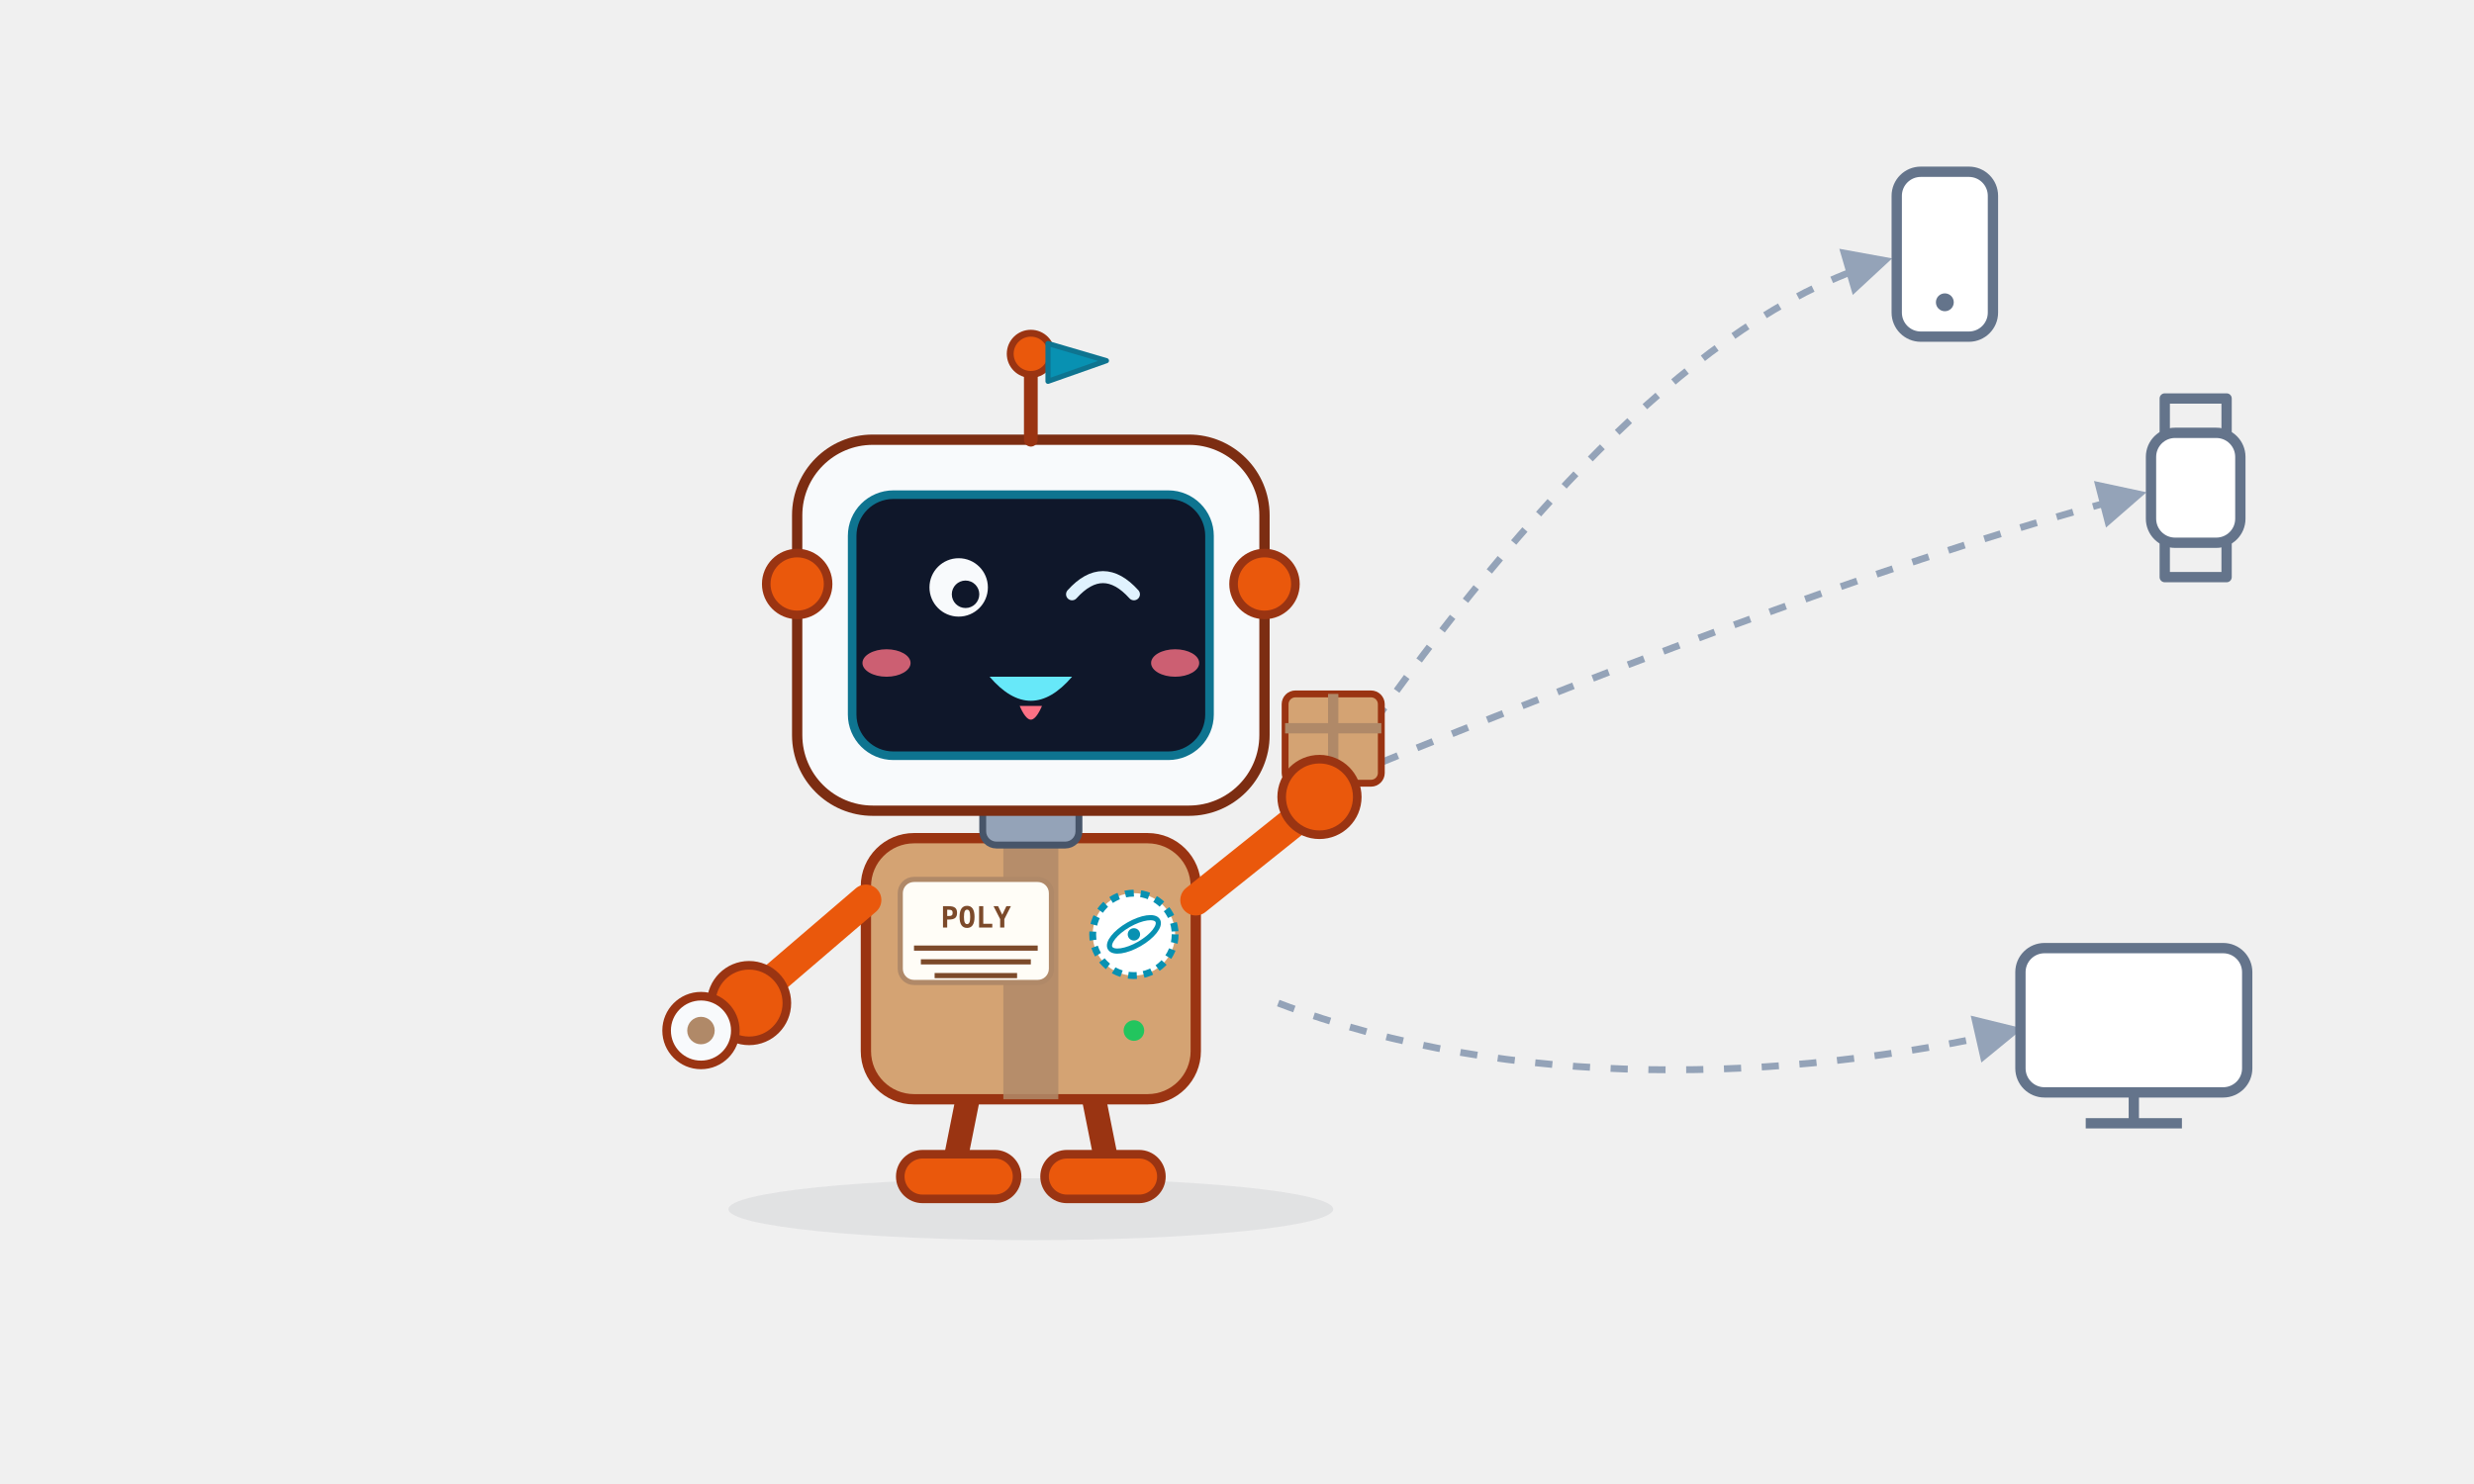
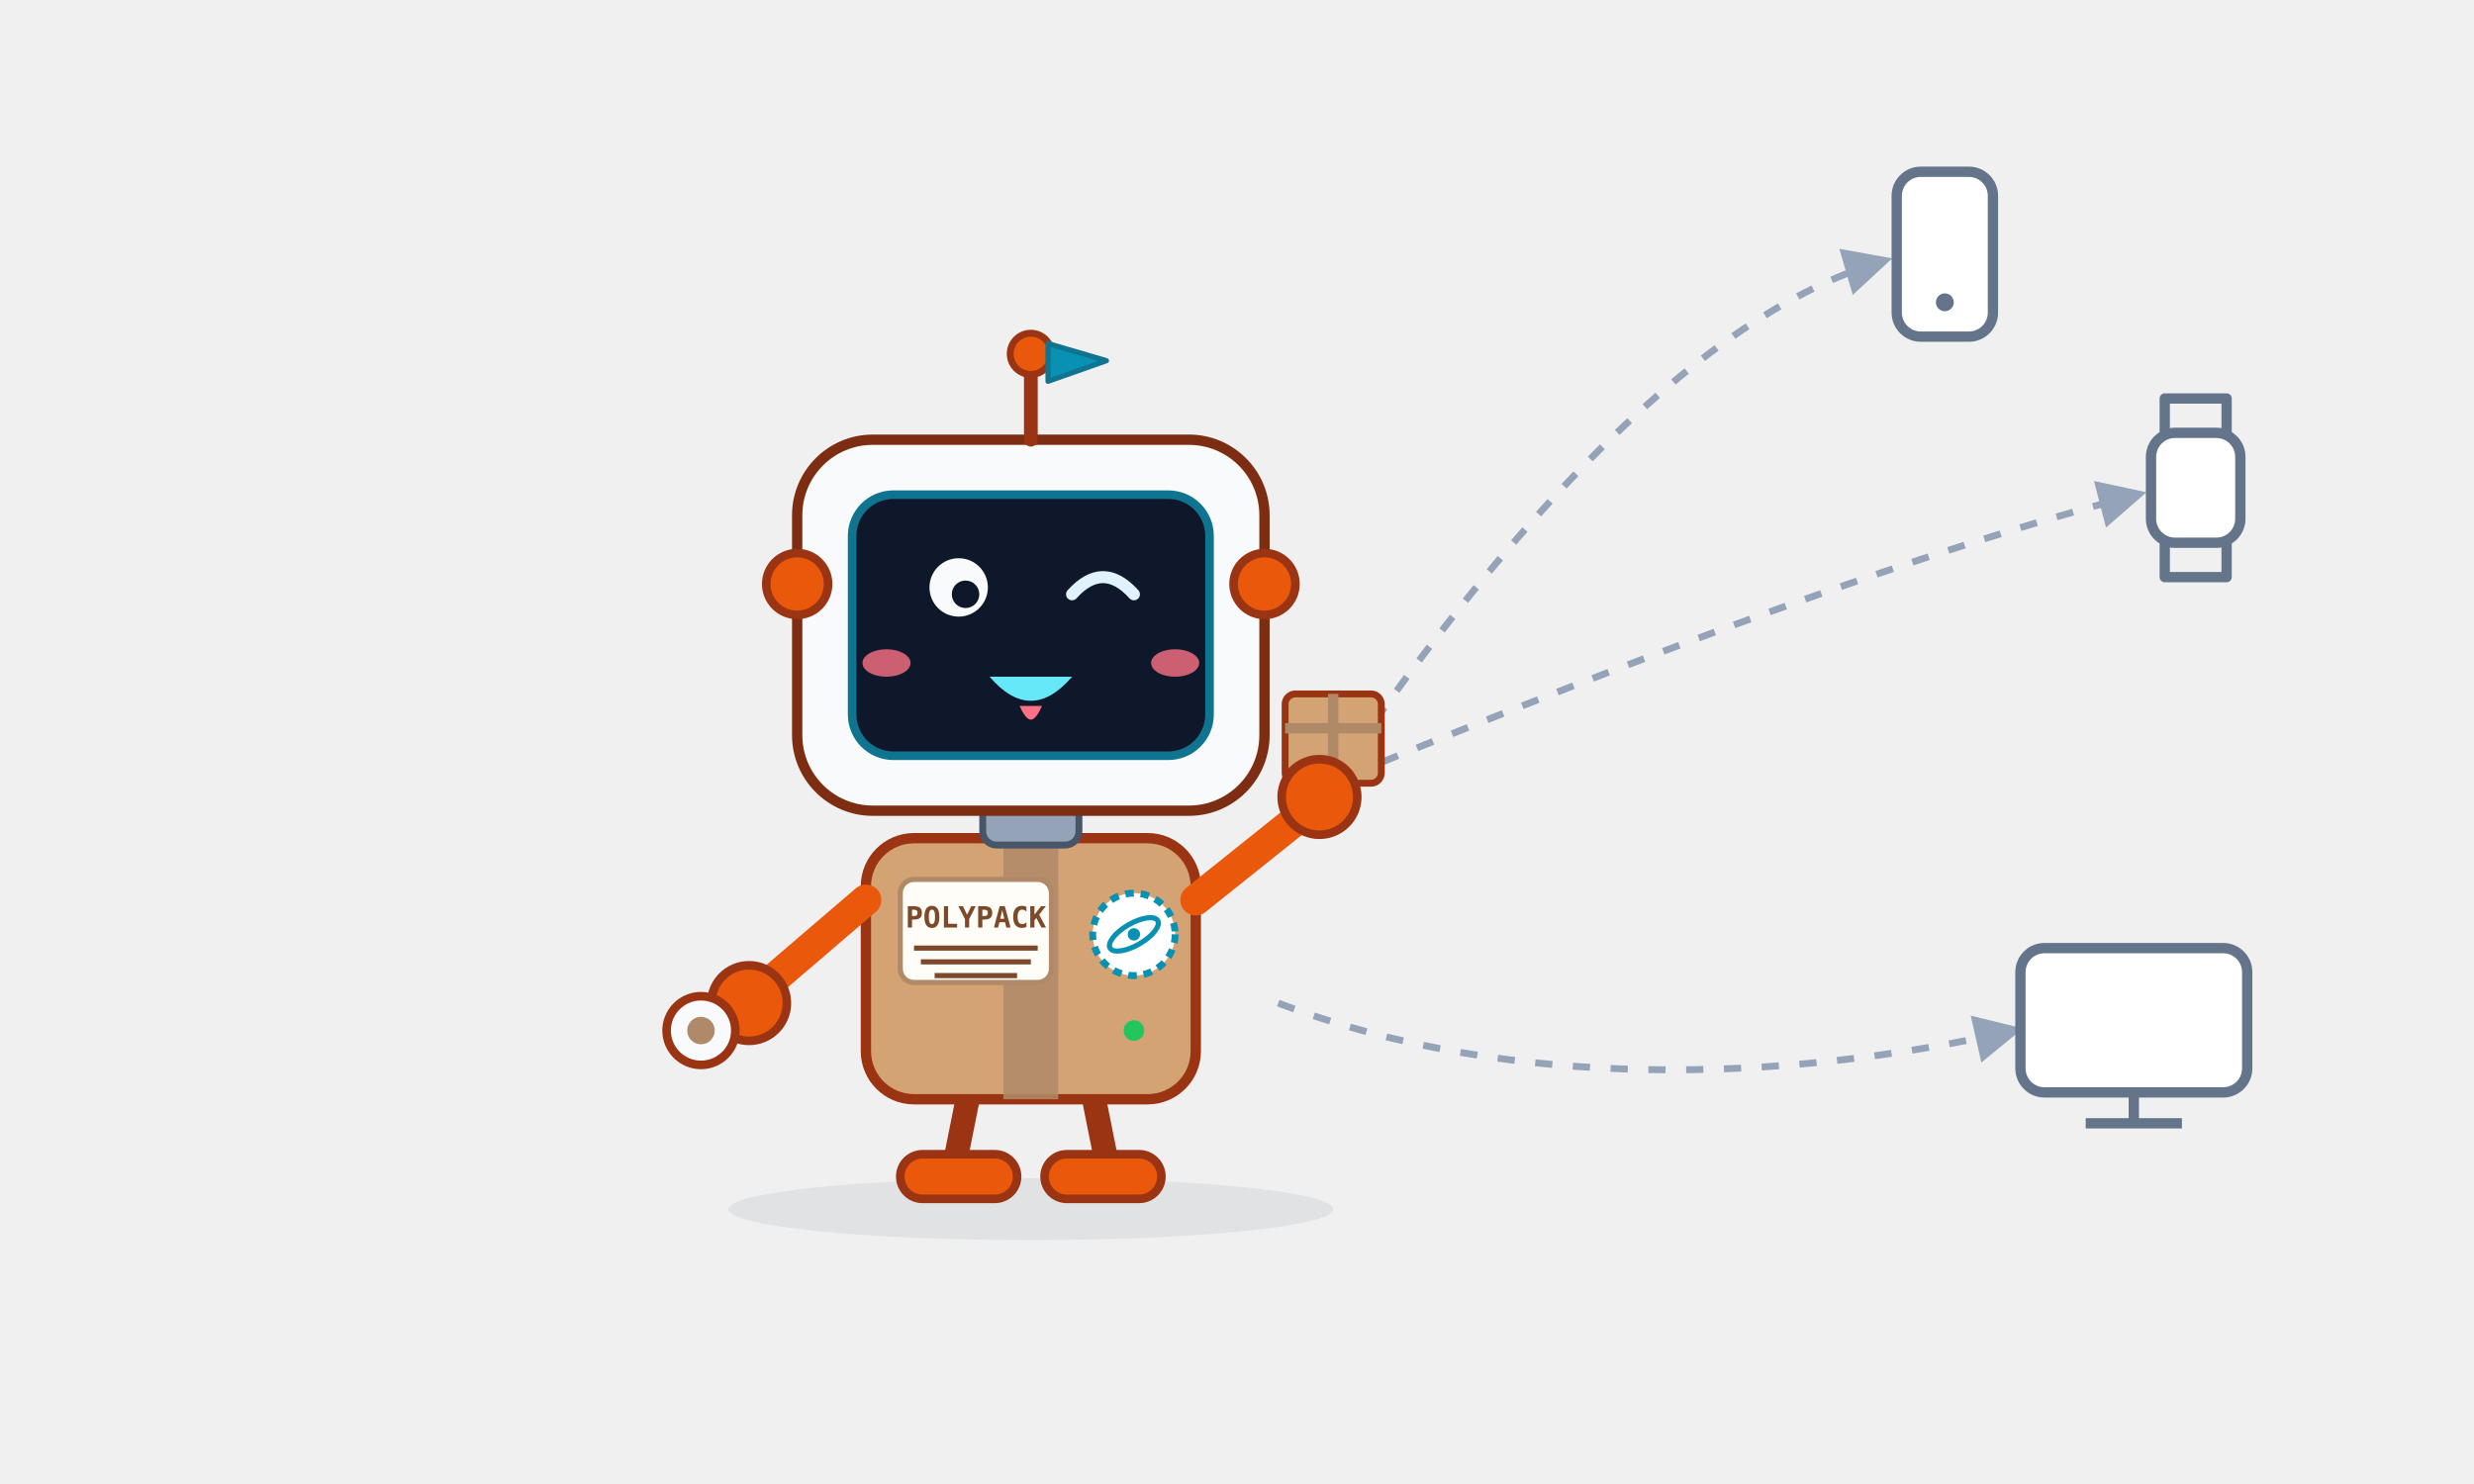
<svg xmlns="http://www.w3.org/2000/svg" width="640" height="384" viewBox="0 0 720 432" role="img" aria-labelledby="pax-t pax-d">
  <style>@media (prefers-reduced-motion: no-preference) {
    .pax-bot { animation: pax-bob 2.6s ease-in-out infinite; }
    .pax-tongue { animation: pax-tongue 0.9s ease-in-out infinite; }
  }
  @keyframes pax-bob { 0%, 100% { transform: translateY(0); } 50% { transform: translateY(-4px); } }
  @keyframes pax-tongue { 0%, 100% { transform: rotate(-6deg); } 50% { transform: rotate(6deg); } }
  </style>
  <defs>
    <marker id="pax-arrow" viewBox="0 0 10 10" refX="8" refY="5" markerWidth="7" markerHeight="7" orient="auto-start-reverse">
      <path d="M0,0 L10,5 L0,10 z" fill="#94a3b8" />
    </marker>
    <clipPath id="pax-screen-clip">
      <rect x="248" y="144" width="104" height="76" rx="12" />
    </clipPath>
  </defs>
  <path d="M400,210 C 450,140 500,90 548,76" fill="none" stroke="#94a3b8" stroke-width="2" stroke-dasharray="5 6" marker-end="url(#pax-arrow)" />
  <path d="M392,226 C 480,190 560,160 622,144" fill="none" stroke="#94a3b8" stroke-width="2" stroke-dasharray="5 6" marker-end="url(#pax-arrow)" />
  <path d="M372,292 C 440,318 520,315 586,300" fill="none" stroke="#94a3b8" stroke-width="2" stroke-dasharray="5 6" marker-end="url(#pax-arrow)" />
  <g stroke="#64748b" stroke-width="3" fill="#ffffff" stroke-linejoin="round">
    <rect x="552" y="50" width="28" height="48" rx="7" />
    <rect x="626" y="126" width="26" height="32" rx="7" />
    <path d="M630,126 v-10 h18 v10 M630,158 v10 h18 v-10" fill="none" />
    <rect x="588" y="276" width="66" height="42" rx="7" />
    <path d="M621,318 v9 M607,327 h28" fill="none" />
  </g>
  <circle cx="566" cy="88" r="2.6" fill="#64748b" stroke="none" />
  <ellipse cx="300" cy="352" rx="88" ry="9" fill="#0f172a" opacity="0.07" />
  <g class="pax-bot">
    <g stroke="#9a3412" stroke-width="7" stroke-linecap="round" fill="none">
      <path d="M282,318 L278,338" />
      <path d="M318,318 L322,338" />
    </g>
    <rect x="262" y="336" width="34" height="13" rx="6.5" fill="#ea580c" stroke="#9a3412" stroke-width="2.5" />
    <rect x="304" y="336" width="34" height="13" rx="6.5" fill="#ea580c" stroke="#9a3412" stroke-width="2.5" />
    <rect x="252" y="244" width="96" height="76" rx="14" fill="#d4a373" stroke="#9a3412" stroke-width="3" />
    <rect x="292" y="244" width="16" height="76" fill="#b08968" opacity="0.85" />
    <rect x="262" y="256" width="44" height="30" rx="4" fill="#fffdf7" stroke="#b08968" stroke-width="1.5" />
-     <text x="284" y="270" text-anchor="middle" font-size="8.5" font-weight="700" font-family="'JetBrains Mono', ui-monospace, 'PingFang SC', 'Microsoft YaHei', monospace" fill="#7c4a2a">POLY</text>
+     <text x="284" y="270" text-anchor="middle" font-size="8.5" font-weight="700" font-family="'JetBrains Mono', ui-monospace, 'PingFang SC', 'Microsoft YaHei', monospace" fill="#7c4a2a">POLYPACK</text>
    <path d="M266,276 h36 M268,280 h32 M272,284 h24" stroke="#7c4a2a" stroke-width="1.5" />
    <circle cx="330" cy="272" r="12" fill="#ffffff" stroke="#0891b2" stroke-width="2" stroke-dasharray="2.5 2" />
    <ellipse cx="330" cy="272" rx="8" ry="3.2" fill="none" stroke="#0891b2" stroke-width="1.5" transform="rotate(-30 330 272)" />
    <circle cx="330" cy="272" r="1.8" fill="#0891b2" />
    <circle cx="330" cy="300" r="3" fill="#22c55e" />
    <rect x="286" y="232" width="28" height="14" rx="4" fill="#94a3b8" stroke="#475569" stroke-width="2" />
    <rect x="232" y="128" width="136" height="108" rx="22" fill="#f8fafc" stroke="#7c2d12" stroke-width="3" />
    <rect x="248" y="144" width="104" height="76" rx="12" fill="#0f172a" stroke="#0e7490" stroke-width="2.5" />
    <g class="pax-face pax-face-tongue">
      <g clip-path="url(#pax-screen-clip)">
        <ellipse cx="258" cy="193" rx="7" ry="4" fill="#fb7185" opacity="0.8" />
        <ellipse cx="342" cy="193" rx="7" ry="4" fill="#fb7185" opacity="0.8" />
        <circle cx="279" cy="171" r="8.5" fill="#f8fafc" />
        <circle cx="281" cy="173" r="4" fill="#0f172a" />
        <path d="M312,173 Q321,163 330,173" fill="none" stroke="#e0f2fe" stroke-width="3.5" stroke-linecap="round" />
        <path d="M288,197 Q300,211 312,197 Z" fill="#67e8f9" />
        <path d="M296,205 q4,10 8,0 z" fill="#fb7185" stroke="#0f172a" stroke-width="1" />
      </g>
    </g>
    <circle cx="232" cy="170" r="9" fill="#ea580c" stroke="#9a3412" stroke-width="2.5" />
    <circle cx="368" cy="170" r="9" fill="#ea580c" stroke="#9a3412" stroke-width="2.5" />
    <path d="M300,128 L300,106" stroke="#9a3412" stroke-width="4" stroke-linecap="round" />
    <circle cx="300" cy="103" r="6" fill="#ea580c" stroke="#9a3412" stroke-width="2" />
    <path d="M305,100 L322,105 L305,111 Z" fill="#0891b2" stroke="#0e7490" stroke-width="1.5" stroke-linejoin="round" />
    <path d="M252,262 L224,286" stroke="#ea580c" stroke-width="9" stroke-linecap="round" />
    <circle cx="218" cy="292" r="11" fill="#ea580c" stroke="#9a3412" stroke-width="2.5" />
    <circle cx="204" cy="300" r="10" fill="#f8fafc" stroke="#9a3412" stroke-width="2.5" />
    <circle cx="204" cy="300" r="4" fill="#b08968" />
    <path d="M348,262 L378,238" stroke="#ea580c" stroke-width="9" stroke-linecap="round" />
    <rect x="374" y="202" width="28" height="26" rx="3" fill="#d4a373" stroke="#9a3412" stroke-width="2" />
    <path d="M388,202 v26 M374,212 h28" stroke="#b08968" stroke-width="3" />
    <circle cx="384" cy="232" r="11" fill="#ea580c" stroke="#9a3412" stroke-width="2.5" />
  </g>
</svg>
